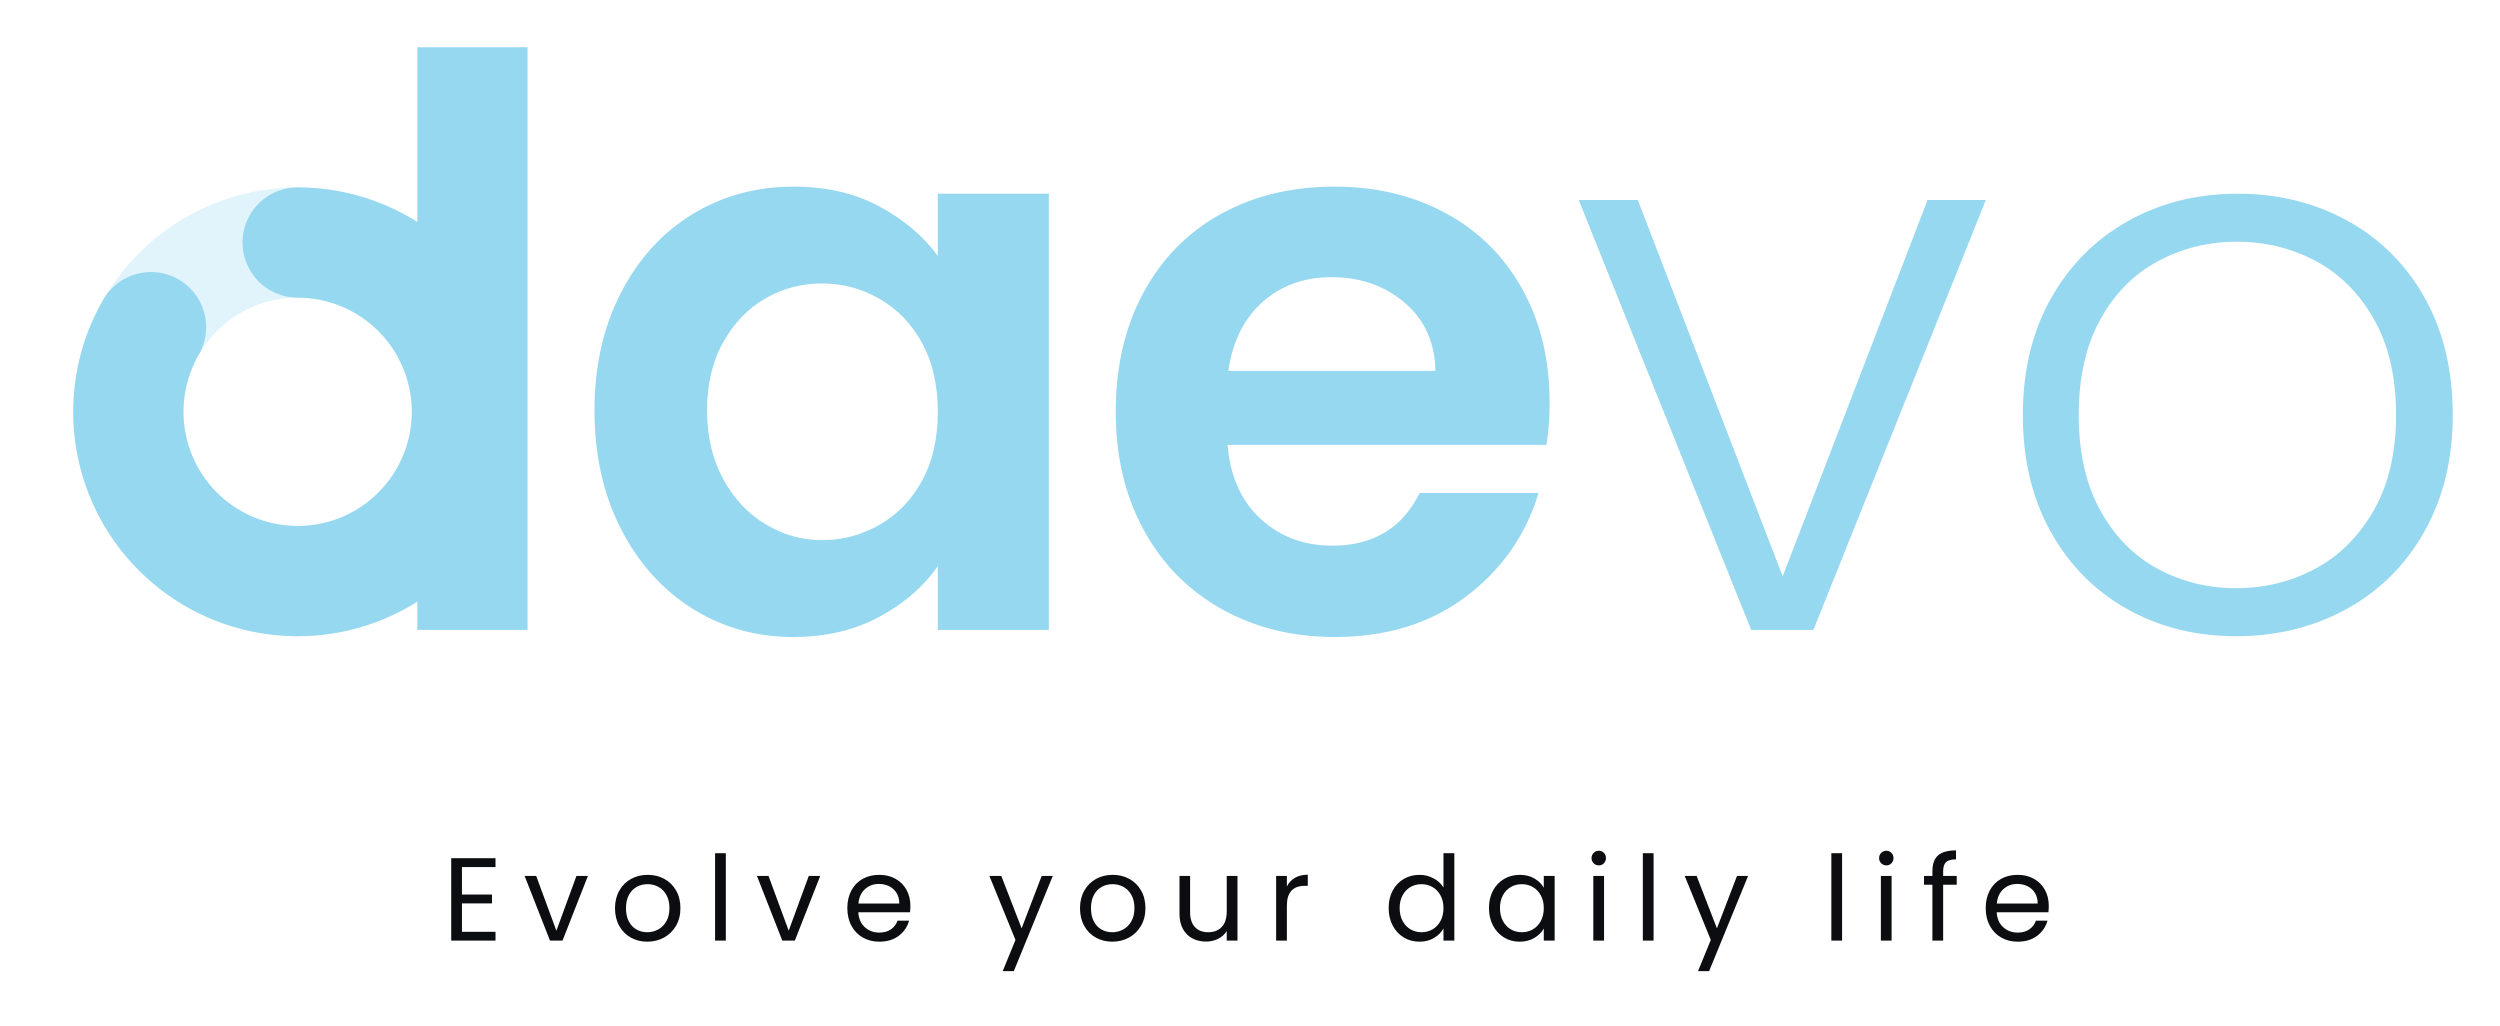
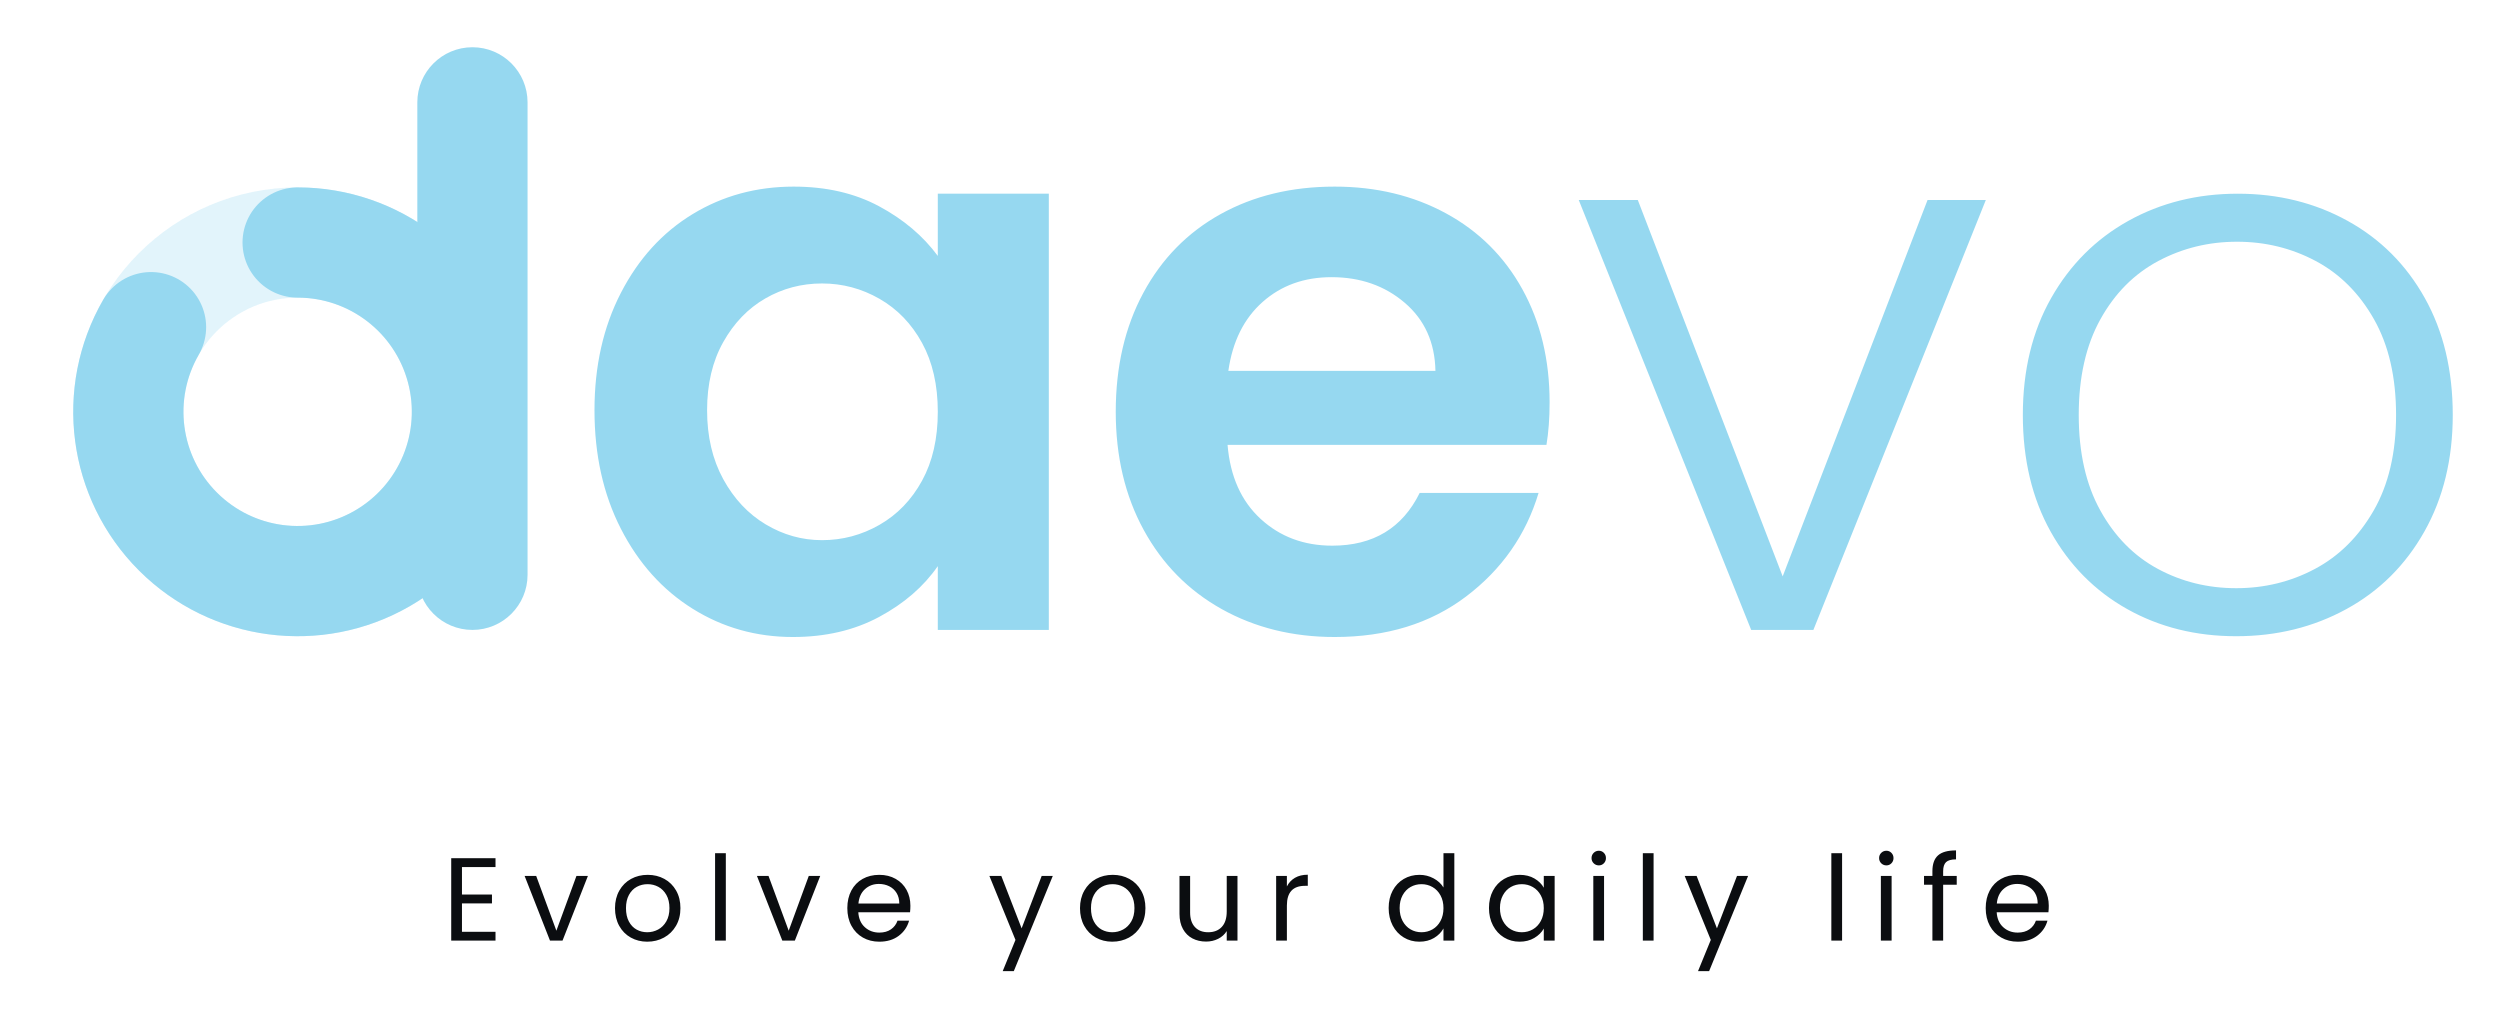
<svg xmlns="http://www.w3.org/2000/svg" viewBox="-6.0 -80.0 317.5 130.2" width="320" role="img" aria-label="daevo, Evolve your daily life">
  <g>
    <circle cx="31.80" cy="-27.70" r="21.50" fill="none" stroke="#96D8F0" stroke-opacity="0.28" stroke-width="14.00" />
    <path d="M 31.80 -49.20 A 21.50 21.50 0 1 1 13.18 -38.45" fill="none" stroke="#96D8F0" stroke-width="14.00" stroke-linecap="round" />
-     <rect x="47.00" y="-74.00" width="14.00" height="74.00" fill="#96D8F0" />
+     <rect x="47.00" y="-74.00" width="14.00" height="74.00" rx="7.00" fill="#96D8F0" />
  </g>
  <g transform="translate(66.20 0)">
    <path fill="#96D8F0" d="M28.6 -56.3Q34.8 -56.3 39.45 -53.8Q44.1 -51.3 46.9 -47.5V-55.4H61.0V0.0H46.9V-8.1Q44.2 -4.2 39.45 -1.65Q34.7 0.9 28.5 0.9Q21.5 0.9 15.75 -2.7Q10.0 -6.3 6.65 -12.85Q3.3 -19.4 3.3 -27.9Q3.3 -36.3 6.65 -42.8Q10.0 -49.3 15.75 -52.8Q21.5 -56.3 28.6 -56.3ZM32.2 -44.0Q28.3 -44.0 25.0 -42.1Q21.7 -40.2 19.65 -36.55Q17.6 -32.9 17.6 -27.9Q17.6 -22.9 19.65 -19.15Q21.7 -15.4 25.05 -13.4Q28.4 -11.4 32.2 -11.4Q36.1 -11.4 39.5 -13.35Q42.9 -15.3 44.9 -18.95Q46.9 -22.6 46.9 -27.7Q46.9 -32.8 44.9 -36.45Q42.9 -40.1 39.5 -42.05Q36.1 -44.0 32.2 -44.0Z M124.2 -23.5H83.7Q84.2 -17.5 87.9 -14.1Q91.6 -10.7 97.0 -10.7Q104.8 -10.7 108.1 -17.4H123.2Q120.8 -9.4 114.0 -4.25Q107.2 0.9 97.3 0.9Q89.3 0.9 82.95 -2.65Q76.6 -6.2 73.05 -12.7Q69.5 -19.2 69.5 -27.7Q69.5 -36.3 73.0 -42.8Q76.5 -49.3 82.8 -52.8Q89.1 -56.3 97.3 -56.3Q105.2 -56.3 111.45 -52.9Q117.7 -49.5 121.15 -43.25Q124.6 -37.0 124.6 -28.9Q124.6 -25.9 124.2 -23.5ZM110.1 -32.9Q110.0 -38.3 106.2 -41.55Q102.4 -44.8 96.9 -44.8Q91.7 -44.8 88.15 -41.65Q84.6 -38.5 83.8 -32.9Z M154.2 -6.8 172.6 -54.6H180.0L158.1 0.0H150.2L128.3 -54.6H135.8Z M184.7 -27.3Q184.7 -35.8 188.3 -42.15Q191.9 -48.5 198.1 -51.95Q204.3 -55.4 212.0 -55.4Q219.7 -55.4 225.95 -51.95Q232.2 -48.5 235.75 -42.15Q239.3 -35.8 239.3 -27.3Q239.3 -18.9 235.7 -12.5Q232.1 -6.1 225.8 -2.65Q219.5 0.8 211.8 0.8Q204.1 0.8 197.95 -2.65Q191.8 -6.1 188.25 -12.45Q184.7 -18.8 184.7 -27.3ZM232.1 -27.3Q232.1 -34.5 229.3 -39.45Q226.5 -44.4 221.9 -46.85Q217.3 -49.3 211.9 -49.3Q206.5 -49.3 201.9 -46.85Q197.3 -44.4 194.55 -39.45Q191.8 -34.5 191.8 -27.3Q191.8 -20.1 194.55 -15.15Q197.3 -10.2 201.85 -7.75Q206.4 -5.3 211.8 -5.3Q217.2 -5.3 221.8 -7.75Q226.4 -10.2 229.25 -15.15Q232.1 -20.1 232.1 -27.3Z" />
  </g>
  <g transform="translate(50.15 39.46)">
    <path fill="#0B0D10" d="M2.52 -9.345V-5.85H6.33V-4.725H2.52V-1.125H6.78V0.0H1.155V-10.47H6.78V-9.345Z M14.51 -1.26 17.06 -8.22H18.515L15.29 0.0H13.7L10.475 -8.22H11.945Z M21.955 -4.125Q21.955 -5.385 22.502 -6.352Q23.05 -7.32 23.995 -7.838Q24.94 -8.355 26.11 -8.355Q27.28 -8.355 28.225 -7.838Q29.17 -7.32 29.718 -6.36Q30.265 -5.4 30.265 -4.125Q30.265 -2.85 29.703 -1.883Q29.14 -0.915 28.18 -0.39Q27.22 0.135 26.05 0.135Q24.895 0.135 23.957 -0.39Q23.02 -0.915 22.487 -1.883Q21.955 -2.85 21.955 -4.125ZM28.87 -4.125Q28.87 -5.115 28.48 -5.805Q28.09 -6.495 27.46 -6.832Q26.83 -7.17 26.095 -7.17Q25.345 -7.17 24.722 -6.832Q24.1 -6.495 23.725 -5.805Q23.35 -5.115 23.35 -4.125Q23.35 -3.12 23.717 -2.43Q24.085 -1.74 24.7 -1.402Q25.315 -1.065 26.05 -1.065Q26.785 -1.065 27.43 -1.41Q28.075 -1.755 28.472 -2.445Q28.87 -3.135 28.87 -4.125Z M36.03 -11.1V0.0H34.665V-11.1Z M44.015 -1.26 46.565 -8.22H48.02L44.795 0.0H43.205L39.98 -8.22H41.45Z M59.425 -3.6H52.855Q52.93 -2.385 53.688 -1.702Q54.445 -1.02 55.525 -1.02Q56.41 -1.02 57.002 -1.433Q57.595 -1.845 57.835 -2.535H59.305Q58.975 -1.35 57.985 -0.607Q56.995 0.135 55.525 0.135Q54.355 0.135 53.432 -0.39Q52.51 -0.915 51.985 -1.883Q51.46 -2.85 51.46 -4.125Q51.46 -5.4 51.97 -6.36Q52.48 -7.32 53.402 -7.838Q54.325 -8.355 55.525 -8.355Q56.695 -8.355 57.595 -7.845Q58.495 -7.335 58.983 -6.442Q59.47 -5.55 59.47 -4.425Q59.47 -4.035 59.425 -3.6ZM55.465 -7.2Q54.43 -7.2 53.703 -6.54Q52.975 -5.88 52.87 -4.71H58.06Q58.06 -5.49 57.715 -6.053Q57.37 -6.615 56.777 -6.907Q56.185 -7.2 55.465 -7.2Z M77.555 -8.22 72.605 3.87H71.195L72.815 -0.09L69.5 -8.22H71.015L73.595 -1.56L76.145 -8.22Z M81.01 -4.125Q81.01 -5.385 81.557 -6.352Q82.105 -7.32 83.05 -7.838Q83.995 -8.355 85.165 -8.355Q86.335 -8.355 87.28 -7.838Q88.225 -7.32 88.772 -6.36Q89.32 -5.4 89.32 -4.125Q89.32 -2.85 88.757 -1.883Q88.195 -0.915 87.235 -0.39Q86.275 0.135 85.105 0.135Q83.95 0.135 83.012 -0.39Q82.075 -0.915 81.542 -1.883Q81.01 -2.85 81.01 -4.125ZM87.925 -4.125Q87.925 -5.115 87.535 -5.805Q87.145 -6.495 86.515 -6.832Q85.885 -7.17 85.15 -7.17Q84.4 -7.17 83.778 -6.832Q83.155 -6.495 82.78 -5.805Q82.405 -5.115 82.405 -4.125Q82.405 -3.12 82.773 -2.43Q83.14 -1.74 83.755 -1.402Q84.37 -1.065 85.105 -1.065Q85.84 -1.065 86.485 -1.41Q87.13 -1.755 87.528 -2.445Q87.925 -3.135 87.925 -4.125Z M101.01 -8.22V0.0H99.645V-1.215Q99.255 -0.585 98.558 -0.232Q97.86 0.12 97.02 0.12Q96.06 0.12 95.295 -0.277Q94.53 -0.675 94.088 -1.47Q93.645 -2.265 93.645 -3.405V-8.22H94.995V-3.585Q94.995 -2.37 95.61 -1.718Q96.225 -1.065 97.29 -1.065Q98.385 -1.065 99.015 -1.74Q99.645 -2.415 99.645 -3.705V-8.22Z M109.94 -8.37V-6.96H109.58Q107.285 -6.96 107.285 -4.47V0.0H105.92V-8.22H107.285V-6.885Q107.645 -7.59 108.312 -7.98Q108.98 -8.37 109.94 -8.37Z M124.125 -8.355Q125.085 -8.355 125.91 -7.912Q126.735 -7.47 127.17 -6.75V-11.1H128.55V0.0H127.17V-1.545Q126.765 -0.81 125.97 -0.337Q125.175 0.135 124.11 0.135Q123.015 0.135 122.123 -0.405Q121.23 -0.945 120.72 -1.92Q120.21 -2.895 120.21 -4.14Q120.21 -5.4 120.72 -6.352Q121.23 -7.305 122.123 -7.83Q123.015 -8.355 124.125 -8.355ZM124.38 -7.17Q123.615 -7.17 122.985 -6.81Q122.355 -6.45 121.98 -5.76Q121.605 -5.07 121.605 -4.14Q121.605 -3.195 121.98 -2.497Q122.355 -1.8 122.985 -1.432Q123.615 -1.065 124.38 -1.065Q125.145 -1.065 125.783 -1.432Q126.42 -1.8 126.795 -2.497Q127.17 -3.195 127.17 -4.125Q127.17 -5.055 126.795 -5.745Q126.42 -6.435 125.783 -6.803Q125.145 -7.17 124.38 -7.17Z M136.85 -8.355Q137.93 -8.355 138.725 -7.89Q139.52 -7.425 139.91 -6.72V-8.22H141.29V0.0H139.91V-1.53Q139.505 -0.81 138.702 -0.337Q137.9 0.135 136.835 0.135Q135.74 0.135 134.855 -0.405Q133.97 -0.945 133.46 -1.92Q132.95 -2.895 132.95 -4.14Q132.95 -5.4 133.46 -6.352Q133.97 -7.305 134.863 -7.83Q135.755 -8.355 136.85 -8.355ZM137.12 -7.17Q136.355 -7.17 135.725 -6.81Q135.095 -6.45 134.72 -5.76Q134.345 -5.07 134.345 -4.14Q134.345 -3.195 134.72 -2.497Q135.095 -1.8 135.725 -1.432Q136.355 -1.065 137.12 -1.065Q137.885 -1.065 138.523 -1.432Q139.16 -1.8 139.535 -2.497Q139.91 -3.195 139.91 -4.125Q139.91 -5.055 139.535 -5.745Q139.16 -6.435 138.523 -6.803Q137.885 -7.17 137.12 -7.17Z M145.975 -10.485Q145.975 -10.875 146.245 -11.145Q146.515 -11.415 146.905 -11.415Q147.28 -11.415 147.543 -11.145Q147.805 -10.875 147.805 -10.485Q147.805 -10.095 147.543 -9.825Q147.28 -9.555 146.905 -9.555Q146.515 -9.555 146.245 -9.825Q145.975 -10.095 145.975 -10.485ZM147.565 -8.22V0.0H146.2V-8.22Z M153.855 -11.1V0.0H152.49V-11.1Z M165.86 -8.22 160.91 3.87H159.5L161.12 -0.09L157.805 -8.22H159.32L161.9 -1.56L164.45 -8.22Z M177.795 -11.1V0.0H176.43V-11.1Z M182.495 -10.485Q182.495 -10.875 182.765 -11.145Q183.035 -11.415 183.425 -11.415Q183.8 -11.415 184.062 -11.145Q184.325 -10.875 184.325 -10.485Q184.325 -10.095 184.062 -9.825Q183.8 -9.555 183.425 -9.555Q183.035 -9.555 182.765 -9.825Q182.495 -10.095 182.495 -10.485ZM184.085 -8.22V0.0H182.72V-8.22Z M192.355 -7.095H190.63V0.0H189.265V-7.095H188.2V-8.22H189.265V-8.805Q189.265 -10.185 189.977 -10.822Q190.69 -11.46 192.265 -11.46V-10.32Q191.365 -10.32 190.997 -9.968Q190.63 -9.615 190.63 -8.805V-8.22H192.355Z M204 -3.6H197.43Q197.505 -2.385 198.262 -1.702Q199.02 -1.02 200.1 -1.02Q200.985 -1.02 201.577 -1.433Q202.17 -1.845 202.41 -2.535H203.88Q203.55 -1.35 202.56 -0.607Q201.57 0.135 200.1 0.135Q198.93 0.135 198.007 -0.39Q197.085 -0.915 196.56 -1.883Q196.035 -2.85 196.035 -4.125Q196.035 -5.4 196.545 -6.36Q197.055 -7.32 197.977 -7.838Q198.9 -8.355 200.1 -8.355Q201.27 -8.355 202.17 -7.845Q203.07 -7.335 203.557 -6.442Q204.045 -5.55 204.045 -4.425Q204.045 -4.035 204 -3.6ZM200.04 -7.2Q199.005 -7.2 198.277 -6.54Q197.55 -5.88 197.445 -4.71H202.635Q202.635 -5.49 202.29 -6.053Q201.945 -6.615 201.352 -6.907Q200.76 -7.2 200.04 -7.2Z" />
  </g>
</svg>
